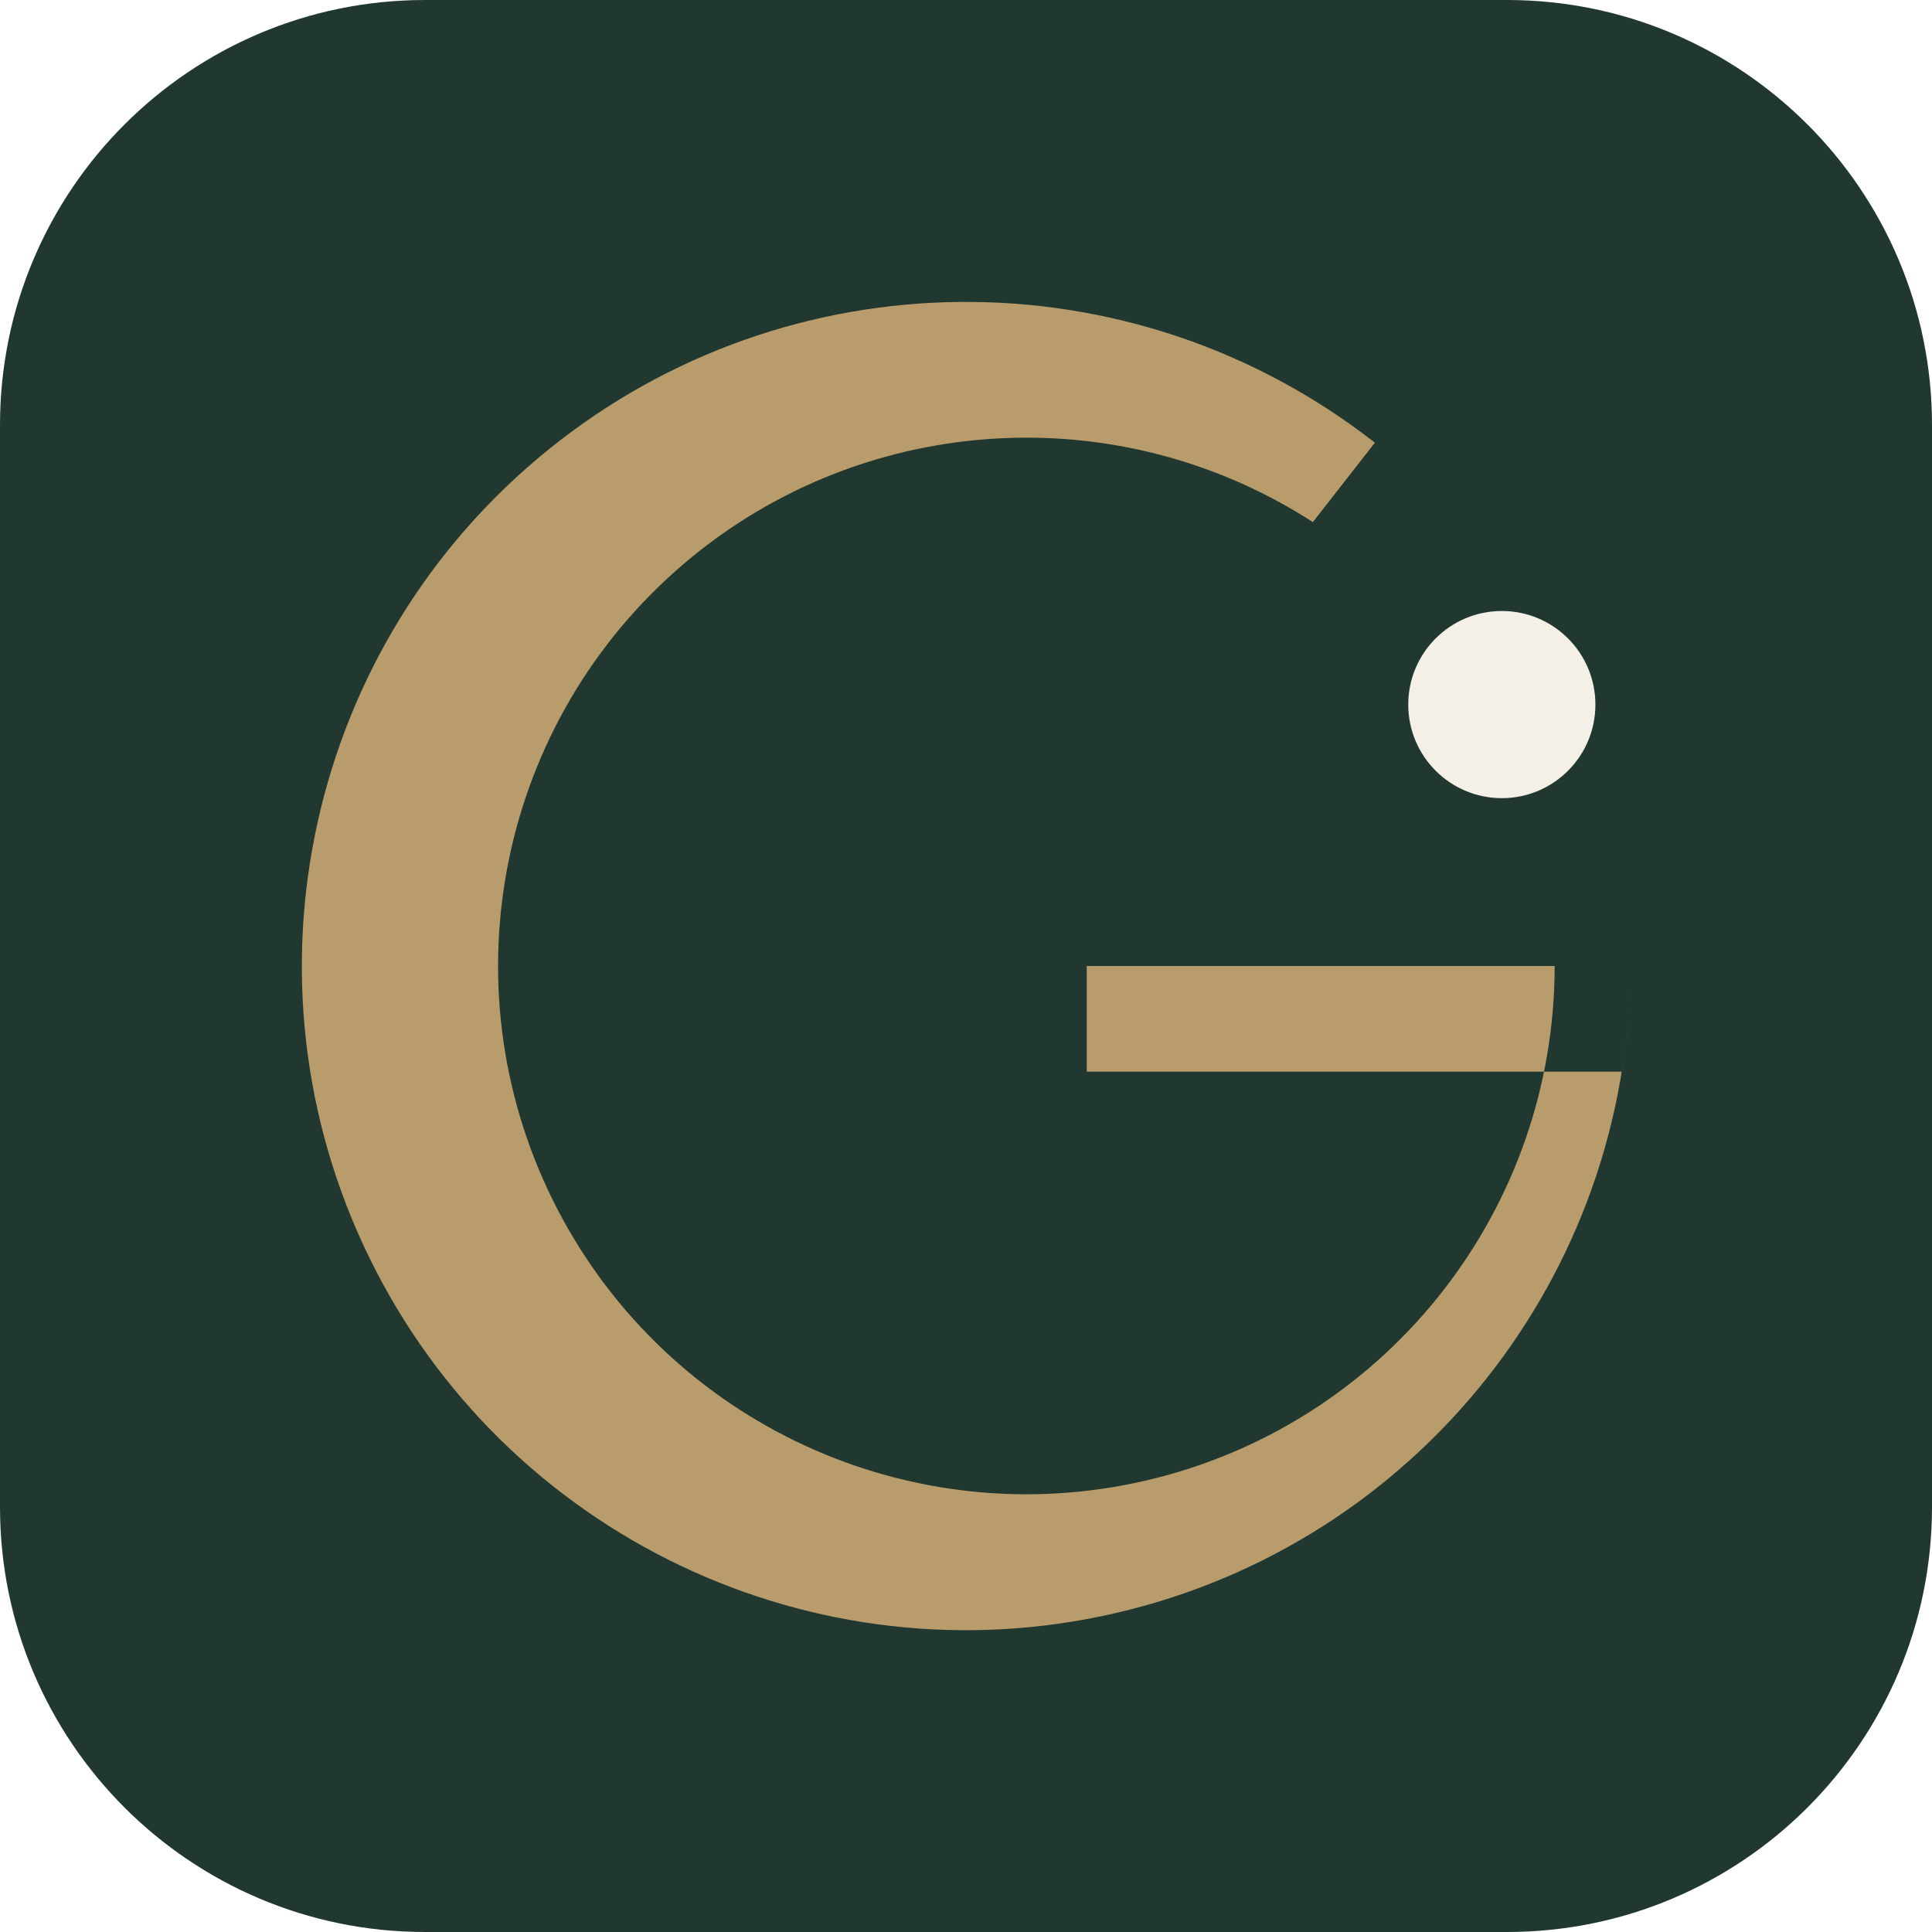
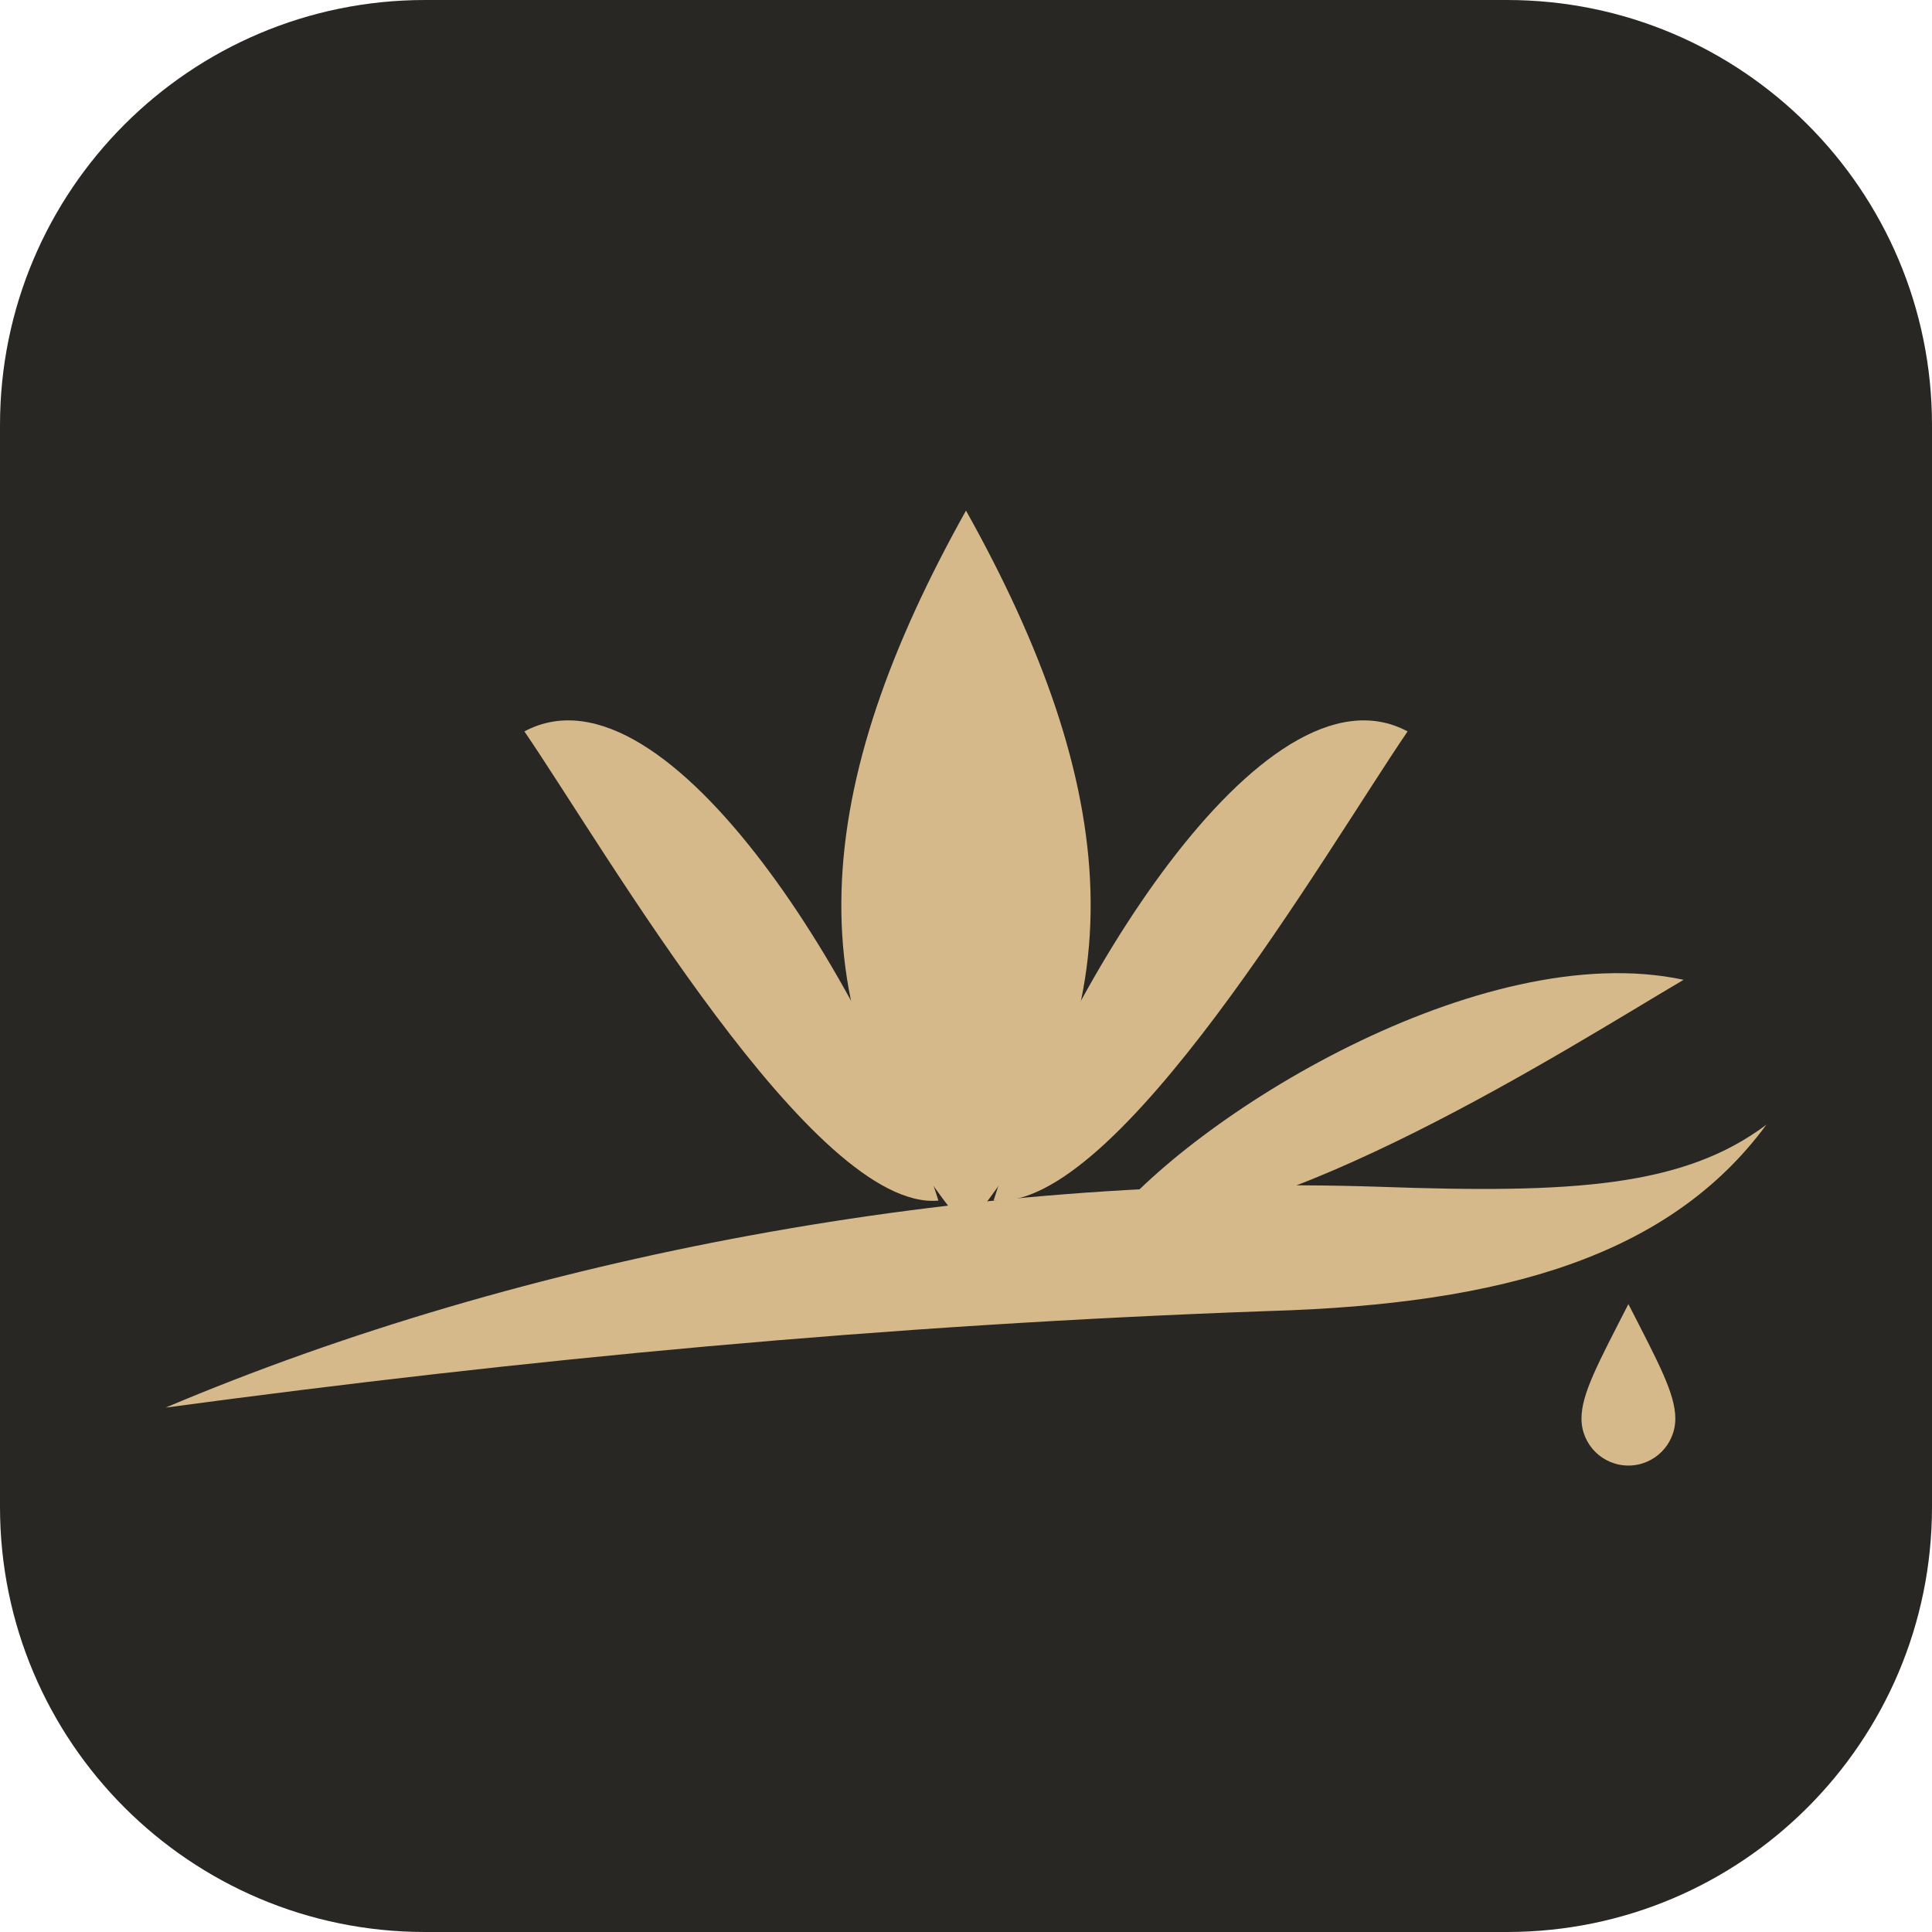
- <svg xmlns="http://www.w3.org/2000/svg" viewBox="0 0 128 128" width="128" height="128" role="img" aria-label="Glow by Dilek">
-   <rect width="128" height="128" rx="28.16" fill="#20382F" />
-   <g transform="translate(14 14) scale(1)">
-     <path d="M77.09 15.33A44.0 44.0 0 1 0 94 50L89 50A35.0 35.0 0 1 1 72.98 20.59ZM58 50H94A44.0 44.0 0 0 1 93.44 57H58Z" fill="#B99C6B" />
-     <path d="M79.3 32.68a6.2 6.2 0 1 0 12.4 0a6.2 6.2 0 1 0 -12.4 0Z" fill="#F4F0E8" />
+ <svg xmlns="http://www.w3.org/2000/svg" viewBox="0 0 140 140" width="140" height="140" role="img" aria-label="Glow by Dilek">
+   <rect width="140" height="140" rx="30.8" fill="#292724" />
+   <g transform="translate(10 31)">
+     <path d="M60.00 58.00C47.00 42.40 48.95 25.76 60.00 6.00C71.05 25.76 73.00 42.40 60.00 58.00Z" fill="#D6B98A" />
+     <path d="M62.00 56.00C66.50 41.60 81.50 16.40 92.00 22.00C86.00 30.80 71.00 56.80 62.00 56.00Z" fill="#D6B98A" />
+     <path d="M58.00 56.00C53.50 41.60 38.50 16.40 28.00 22.00C34.00 30.80 49.00 56.80 58.00 56.00Z" fill="#D6B98A" />
+     <path d="M70.00 58.00C76.30 49.90 97.30 36.85 112.00 40.00C103.60 44.95 82.60 58.45 70.00 58.00Z" fill="#D6B98A" />
+     <path d="M2 71C28 60 60 54 90 55C104 55.5 112 55 118 50.5C111 60 99 63.5 82 64C54 65 28 67.5 2 71Z" fill="#D6B98A" />
+     <path d="M108 63.5C110.2 67.8 111.4 70 111.4 71.8A3.4 3.4 0 0 1 104.6 71.8C104.6 70 105.8 67.8 108 63.5Z" fill="#D6B98A" />
  </g>
</svg>
